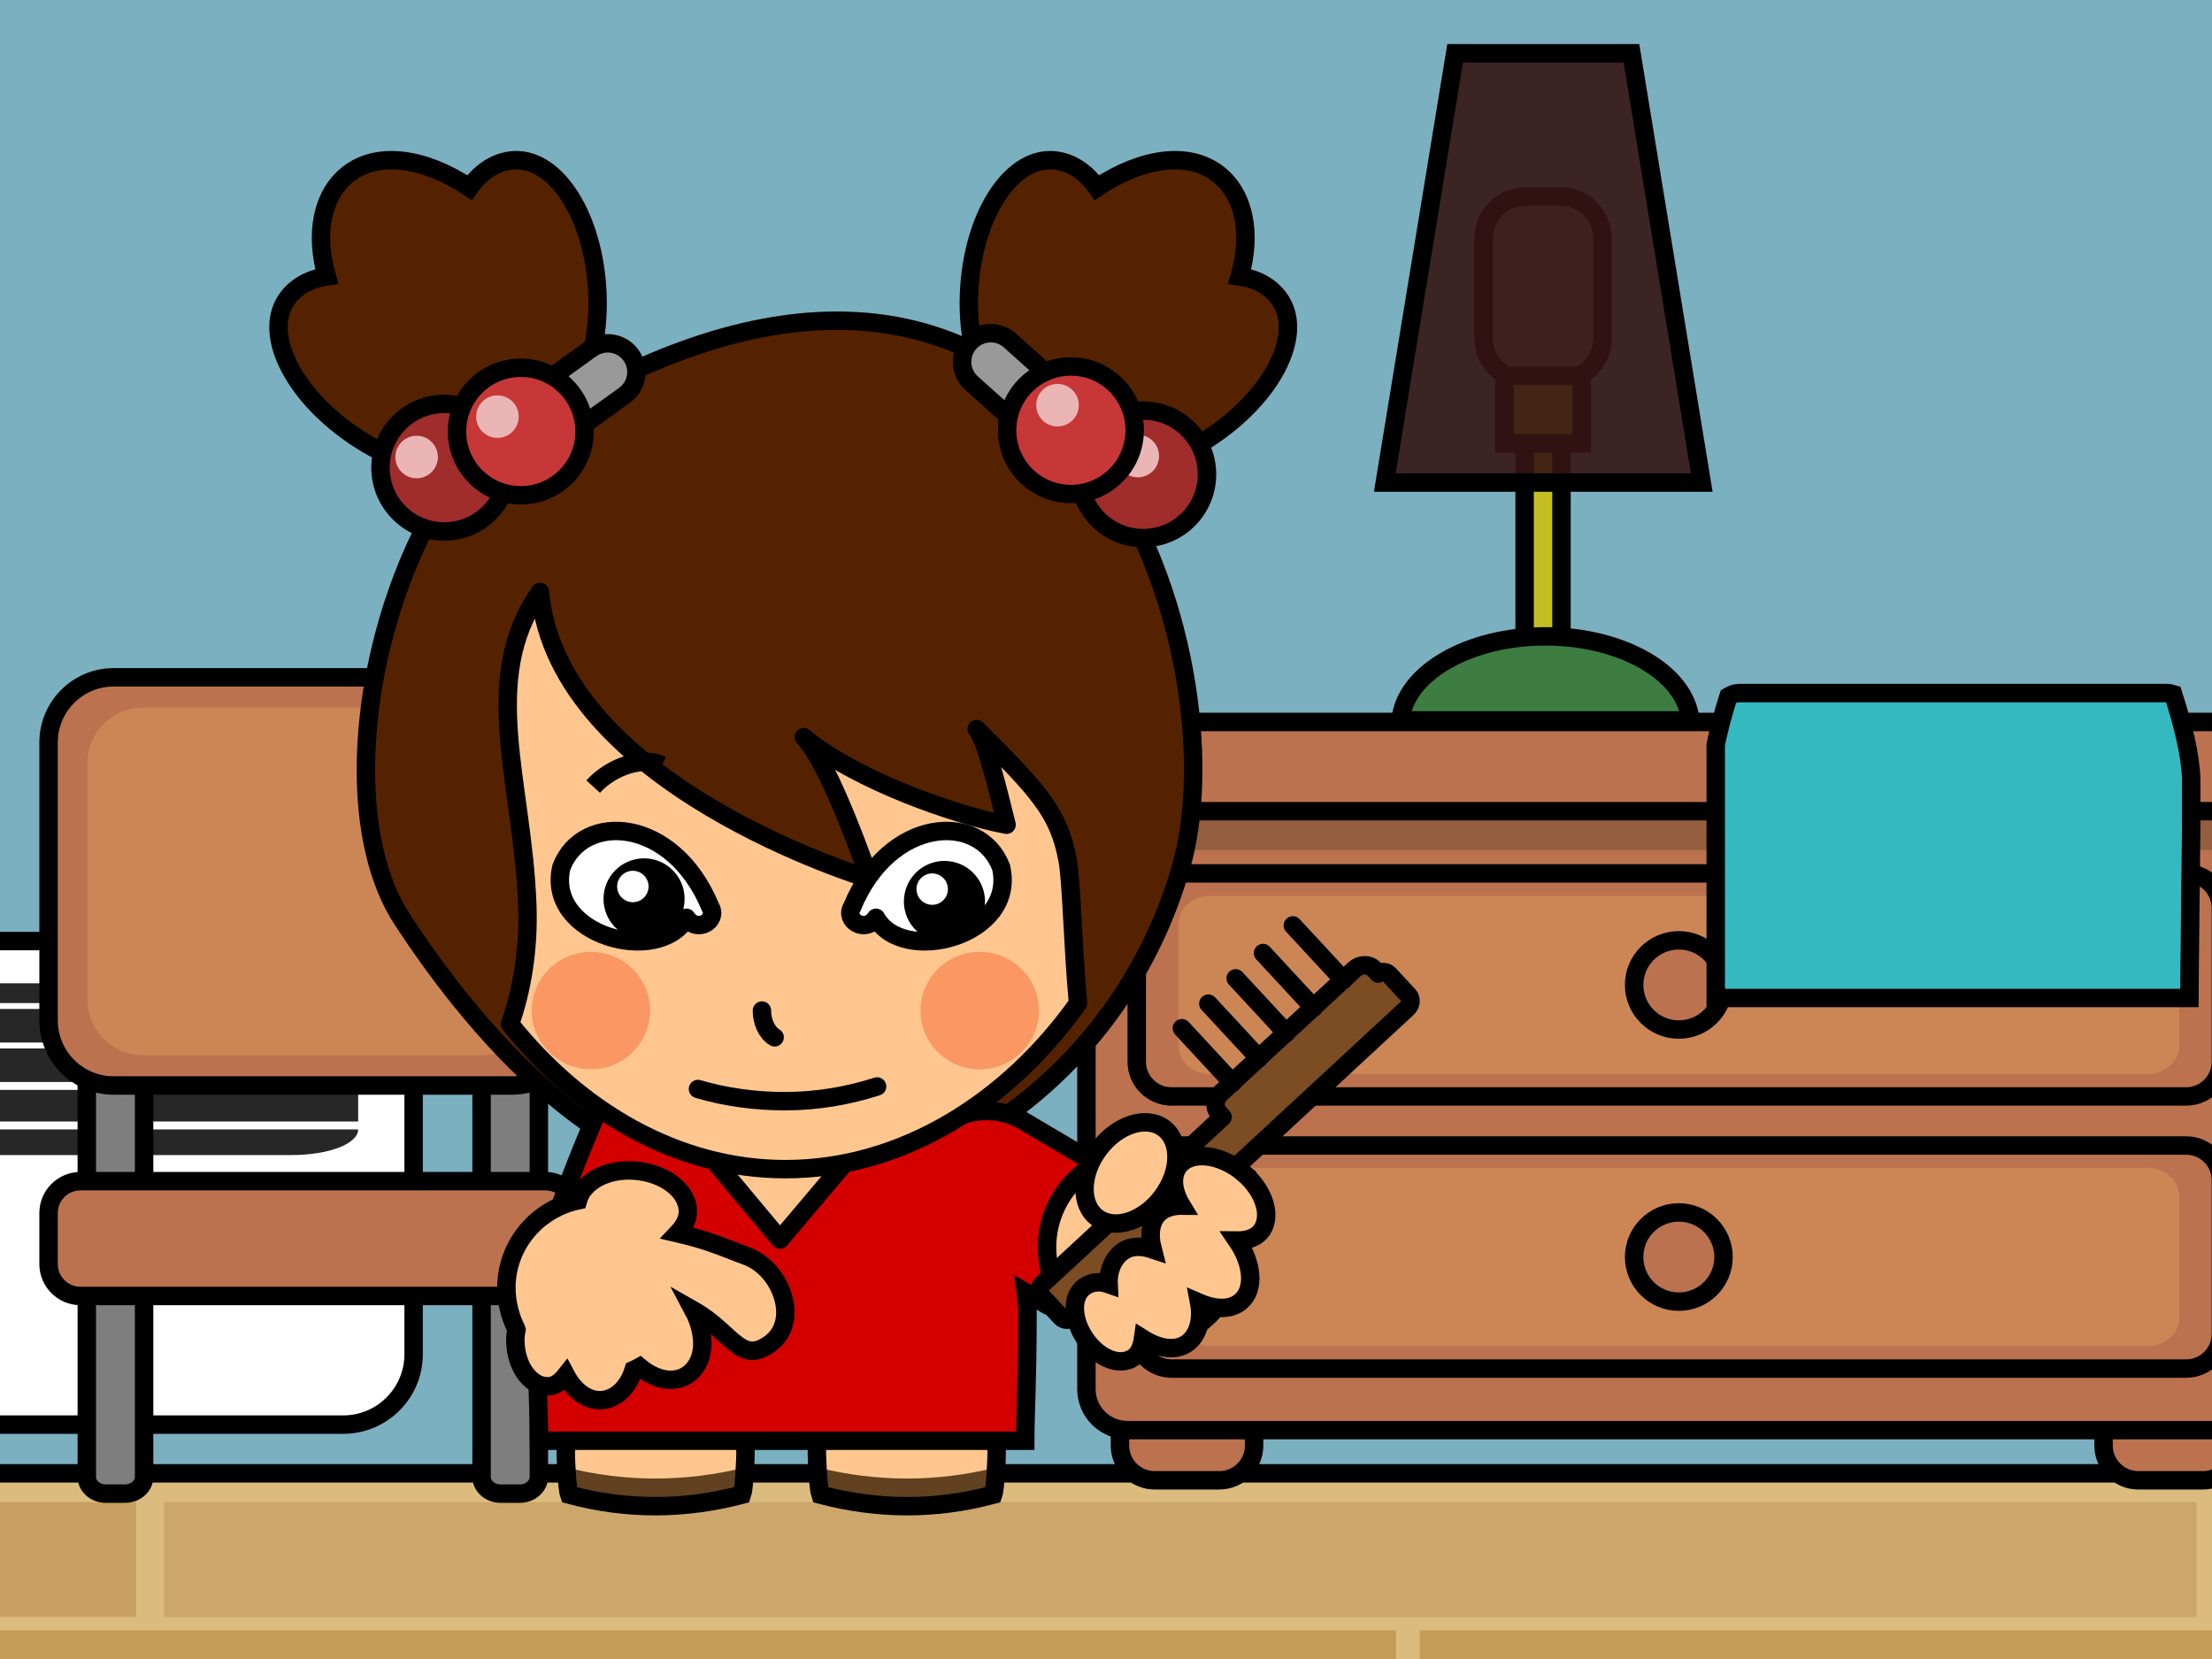
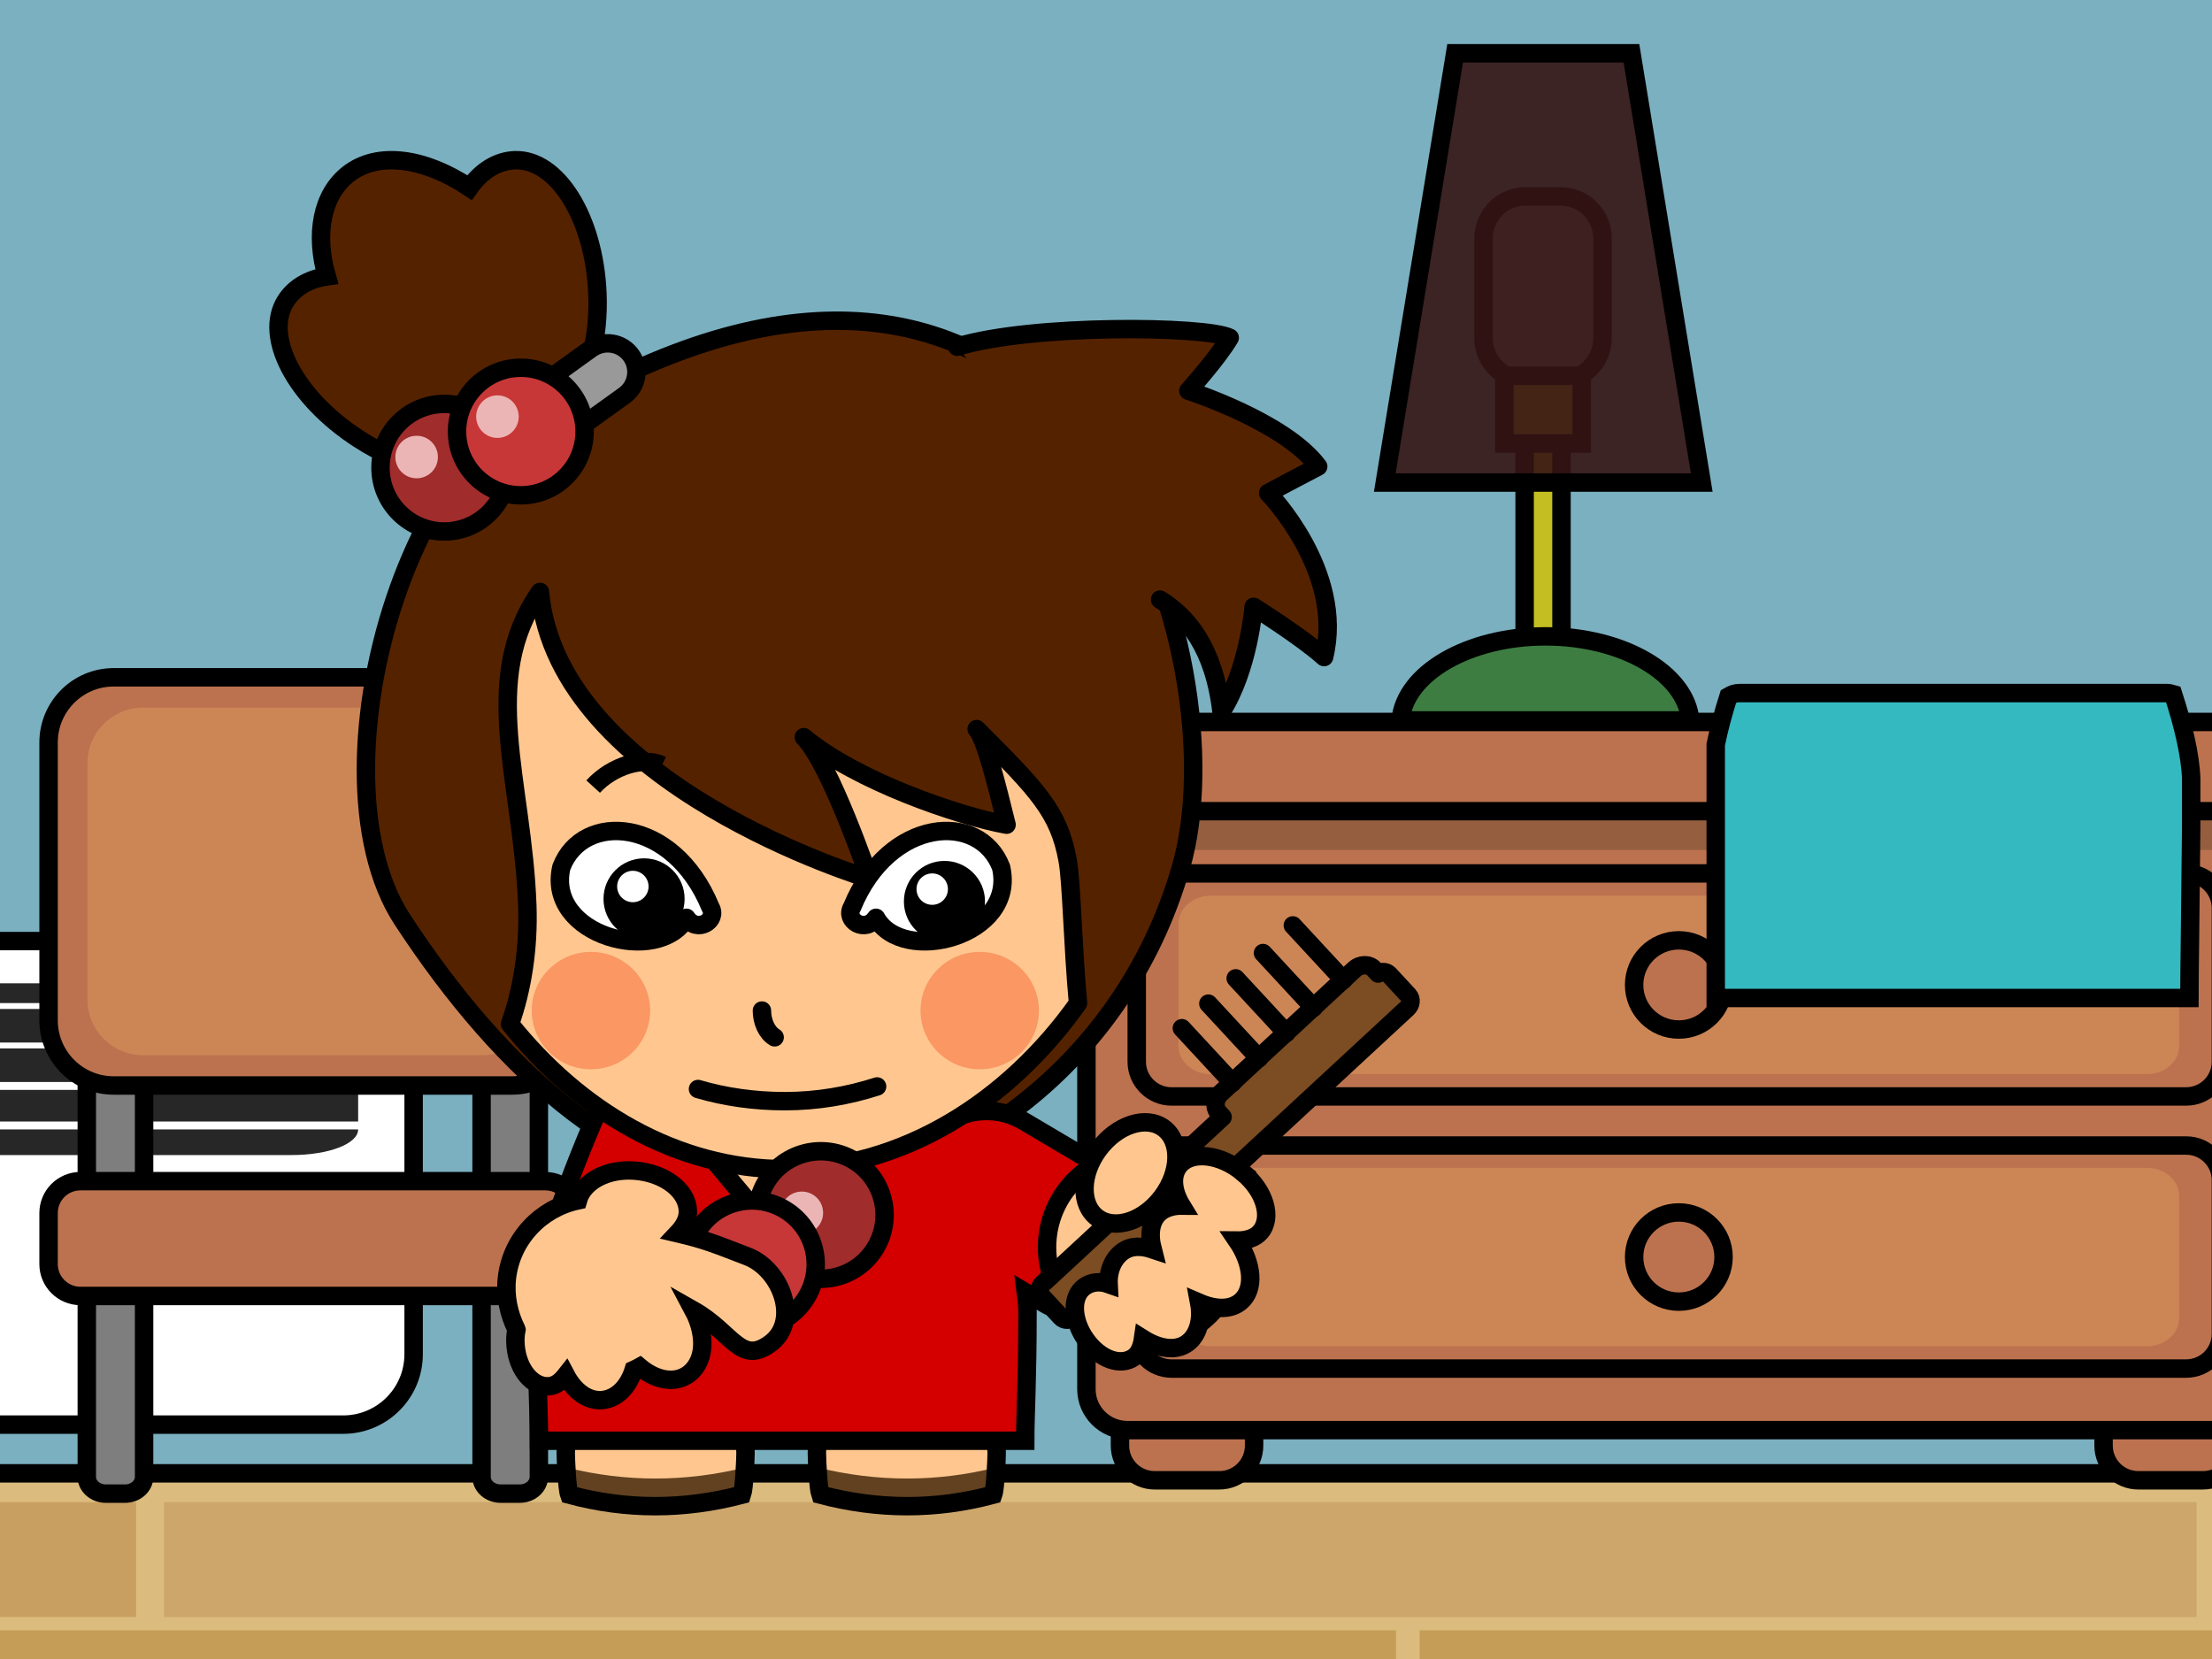
<svg xmlns="http://www.w3.org/2000/svg" width="100%" height="100%" viewBox="0 0 60 45" id="ppvs" version="1.1">
  <defs id="defs5015" />
  <g id="layer1">
    <rect style="fill:#7bb0c0;color:#000000;clip-rule:nonzero;display:inline;overflow:visible;visibility:visible;opacity:1;isolation:auto;mix-blend-mode:normal;color-interpolation:sRGB;color-interpolation-filters:linearRGB;solid-color:#000000;solid-opacity:1;fill-opacity:1;fill-rule:nonzero;stroke:none;stroke-width:0.5;stroke-linecap:butt;stroke-linejoin:miter;stroke-miterlimit:4;stroke-dasharray:none;stroke-dashoffset:0;stroke-opacity:1;marker:none;filter-blend-mode:normal;filter-gaussianBlur-deviation:0;color-rendering:auto;image-rendering:auto;shape-rendering:auto;text-rendering:auto;enable-background:accumulate" id="rect0001" width="60" height="45" x="0" y="0" />
    <rect y="39.964" x="0" height="5.036" width="60" id="rect4530" style="color:#000000;clip-rule:nonzero;display:inline;overflow:visible;visibility:visible;opacity:1;isolation:auto;mix-blend-mode:normal;color-interpolation:sRGB;color-interpolation-filters:linearRGB;solid-color:#000000;solid-opacity:1;fill:#dbbc7e;fill-opacity:1;fill-rule:nonzero;stroke:none;stroke-width:1;stroke-linecap:butt;stroke-linejoin:miter;stroke-miterlimit:4;stroke-dasharray:none;stroke-dashoffset:0;stroke-opacity:1;marker:none;color-rendering:auto;image-rendering:auto;shape-rendering:auto;text-rendering:auto;enable-background:accumulate;filter-blend-mode:normal;filter-gaussianBlur-deviation:0" />
    <path style="color:#000000;clip-rule:nonzero;display:inline;overflow:visible;visibility:visible;opacity:1;isolation:auto;mix-blend-mode:normal;color-interpolation:sRGB;color-interpolation-filters:linearRGB;solid-color:#000000;solid-opacity:1;fill:none;fill-opacity:1;fill-rule:nonzero;stroke:#000000;stroke-width:0.5;stroke-linecap:butt;stroke-linejoin:miter;stroke-miterlimit:4;stroke-dasharray:none;stroke-dashoffset:0;stroke-opacity:1;marker:none;color-rendering:auto;image-rendering:auto;shape-rendering:auto;text-rendering:auto;enable-background:accumulate" d="m 0,39.964 60,0" id="rect4651" />
    <rect style="color:#000000;clip-rule:nonzero;display:inline;overflow:visible;visibility:visible;opacity:1;isolation:auto;mix-blend-mode:normal;color-interpolation:sRGB;color-interpolation-filters:linearRGB;solid-color:#000000;solid-opacity:1;fill:#c99f61;fill-opacity:1;fill-rule:nonzero;stroke:none;stroke-width:0.5;stroke-linecap:square;stroke-linejoin:round;stroke-miterlimit:4;stroke-dasharray:none;stroke-dashoffset:0;stroke-opacity:1;marker:none;marker-start:none;marker-mid:none;marker-end:none;color-rendering:auto;image-rendering:auto;shape-rendering:auto;text-rendering:auto;enable-background:accumulate" id="rect4696" width="56.457" height="3.117" x="-52.766" y="40.745" />
    <rect y="40.745" x="4.446" height="3.117" width="55.135" id="rect4698" style="color:#000000;clip-rule:nonzero;display:inline;overflow:visible;visibility:visible;opacity:1;isolation:auto;mix-blend-mode:normal;color-interpolation:sRGB;color-interpolation-filters:linearRGB;solid-color:#000000;solid-opacity:1;fill:#cda66c;fill-opacity:1;fill-rule:nonzero;stroke:none;stroke-width:0.5;stroke-linecap:square;stroke-linejoin:round;stroke-miterlimit:4;stroke-dasharray:none;stroke-dashoffset:0;stroke-opacity:1;marker:none;marker-start:none;marker-mid:none;marker-end:none;color-rendering:auto;image-rendering:auto;shape-rendering:auto;text-rendering:auto;enable-background:accumulate" />
    <rect y="44.222" x="-18.59" height="3.117" width="56.457" id="rect4700" style="color:#000000;clip-rule:nonzero;display:inline;overflow:visible;visibility:visible;opacity:1;isolation:auto;mix-blend-mode:normal;color-interpolation:sRGB;color-interpolation-filters:linearRGB;solid-color:#000000;solid-opacity:1;fill:#c69d57;fill-opacity:1;fill-rule:nonzero;stroke:none;stroke-width:0.5;stroke-linecap:square;stroke-linejoin:round;stroke-miterlimit:4;stroke-dasharray:none;stroke-dashoffset:0;stroke-opacity:1;marker:none;marker-start:none;marker-mid:none;marker-end:none;color-rendering:auto;image-rendering:auto;shape-rendering:auto;text-rendering:auto;enable-background:accumulate" />
    <rect style="color:#000000;clip-rule:nonzero;display:inline;overflow:visible;visibility:visible;opacity:1;isolation:auto;mix-blend-mode:normal;color-interpolation:sRGB;color-interpolation-filters:linearRGB;solid-color:#000000;solid-opacity:1;fill:#c69d57;fill-opacity:1;fill-rule:nonzero;stroke:none;stroke-width:0.5;stroke-linecap:square;stroke-linejoin:round;stroke-miterlimit:4;stroke-dasharray:none;stroke-dashoffset:0;stroke-opacity:1;marker:none;marker-start:none;marker-mid:none;marker-end:none;color-rendering:auto;image-rendering:auto;shape-rendering:auto;text-rendering:auto;enable-background:accumulate" id="rect4720" width="56.457" height="3.117" x="38.508" y="44.222" />
    <g id="g4308">
      <rect ry="0.941" rx="0.944" y="37.582" x="30.379" height="2.571" width="3.638" id="rect4065-2" style="color:#000000;display:inline;overflow:visible;visibility:visible;fill:#bc724f;fill-opacity:1;fill-rule:nonzero;stroke:#000000;stroke-width:0.5;stroke-linecap:round;stroke-linejoin:miter;stroke-miterlimit:4;stroke-dasharray:none;stroke-dashoffset:0;stroke-opacity:1;marker:none;enable-background:accumulate" />
      <rect transform="scale(-1,1)" style="color:#000000;display:inline;overflow:visible;visibility:visible;fill:#bc724f;fill-opacity:1;fill-rule:nonzero;stroke:#000000;stroke-width:0.5;stroke-linecap:round;stroke-linejoin:miter;stroke-miterlimit:4;stroke-dasharray:none;stroke-dashoffset:0;stroke-opacity:1;marker:none;enable-background:accumulate" id="rect4067-7" width="3.638" height="2.571" x="-60.697" y="37.582" rx="0.944" ry="0.941" />
      <rect transform="scale(-1,1)" style="color:#000000;display:inline;overflow:visible;visibility:visible;fill:#bc724f;fill-opacity:1;fill-rule:nonzero;stroke:none;stroke-width:0.5;stroke-linecap:round;stroke-linejoin:miter;stroke-miterlimit:4;stroke-dasharray:none;stroke-dashoffset:0;stroke-opacity:1;marker:none;enable-background:accumulate" id="rect4063-3" width="32.137" height="18.15" x="-61.606" y="20.642" rx="1.114" ry="1.111" />
      <path id="rect4079-3" d="m 30.581,20.649 c -0.617,0 -1.112,0.494 -1.112,1.109 l 0,1.298 32.148,0 0,-1.298 c 0,-0.616 -0.518,-1.109 -1.135,-1.109 l -29.901,0 z" style="color:#000000;display:inline;overflow:visible;visibility:visible;fill:#955e3f;fill-opacity:1;fill-rule:nonzero;stroke:none;stroke-width:0.5;marker:none;enable-background:accumulate" />
      <rect ry="1.111" rx="1.114" y="20.642" x="-61.606" height="18.15" width="32.137" id="rect4084-5" style="color:#000000;display:inline;overflow:visible;visibility:visible;fill:none;fill-opacity:1;fill-rule:nonzero;stroke:#000000;stroke-width:0.5;stroke-linecap:round;stroke-linejoin:miter;stroke-miterlimit:4;stroke-dasharray:none;stroke-dashoffset:0;stroke-opacity:1;marker:none;enable-background:accumulate" transform="scale(-1,1)" />
      <rect ry="0.941" rx="0.944" y="19.583" x="28.863" height="2.42" width="33.35" id="rect4061-4" style="color:#000000;display:inline;overflow:visible;visibility:visible;fill:#bc724f;fill-opacity:1;fill-rule:nonzero;stroke:#000000;stroke-width:0.5;stroke-linecap:round;stroke-linejoin:miter;stroke-miterlimit:4;stroke-dasharray:none;stroke-dashoffset:0;stroke-opacity:1;marker:none;enable-background:accumulate" />
      <rect ry="0.941" rx="0.944" y="23.691" x="30.834" height="6.05" width="29.408" id="rect4069-5" style="color:#000000;display:inline;overflow:visible;visibility:visible;fill:none;stroke:#000000;stroke-width:0.5;stroke-linecap:round;stroke-linejoin:miter;stroke-miterlimit:4;stroke-dasharray:none;stroke-dashoffset:0;stroke-opacity:1;marker:none;enable-background:accumulate" />
      <rect style="color:#000000;display:inline;overflow:visible;visibility:visible;fill:#cc8656;fill-opacity:1;stroke:none;stroke-width:0.5;marker:none;enable-background:accumulate" id="rect4075-9" width="27.136" height="4.84" x="31.97" y="24.296" rx="0.871" ry="0.753" />
      <ellipse ry="1.21" rx="1.213" id="path4073-2" style="color:#000000;display:inline;overflow:visible;visibility:visible;fill:#bc724f;fill-opacity:1;stroke:#000000;stroke-width:0.5;stroke-linecap:round;stroke-linejoin:miter;stroke-miterlimit:4;stroke-dasharray:none;stroke-dashoffset:0;stroke-opacity:1;marker:none;enable-background:accumulate" cx="45.538" cy="26.716" />
      <rect style="color:#000000;display:inline;overflow:visible;visibility:visible;fill:none;stroke:#000000;stroke-width:0.5;stroke-linecap:round;stroke-linejoin:miter;stroke-miterlimit:4;stroke-dasharray:none;stroke-dashoffset:0;stroke-opacity:1;marker:none;enable-background:accumulate" id="rect4086-9" width="29.408" height="6.05" x="30.834" y="31.072" rx="0.944" ry="0.941" />
      <rect ry="0.753" rx="0.871" y="31.677" x="31.97" height="4.84" width="27.136" id="rect4088-8" style="color:#000000;display:inline;overflow:visible;visibility:visible;fill:#cc8656;fill-opacity:1;stroke:none;stroke-width:0.5;marker:none;enable-background:accumulate" />
      <ellipse ry="1.21" rx="1.213" style="color:#000000;display:inline;overflow:visible;visibility:visible;fill:#bc724f;fill-opacity:1;stroke:#000000;stroke-width:0.5;stroke-linecap:round;stroke-linejoin:miter;stroke-miterlimit:4;stroke-dasharray:none;stroke-dashoffset:0;stroke-opacity:1;marker:none;enable-background:accumulate" id="path4090-2" cx="45.538" cy="34.097" />
    </g>
    <g id="g4236" transform="translate(-1.56836,47.60867)">
      <rect ry="0.818" rx="0.818" y="-23.641" x="7.381" height="2.728" width="3.955" id="rect3995-8" style="color:#000000;display:inline;overflow:visible;visibility:visible;fill:#d3d3d3;fill-opacity:1;fill-rule:nonzero;stroke:#000000;stroke-width:0.5;stroke-linecap:round;stroke-linejoin:miter;stroke-miterlimit:4;stroke-dasharray:none;stroke-dashoffset:0;stroke-opacity:1;marker:none;enable-background:accumulate" />
      <rect rx="1.911" ry="1.911" y="-22.082" x="-19.615" height="13.116" width="32.403" id="rect3993-7" style="color:#000000;display:inline;overflow:visible;visibility:visible;fill:#ffffff;fill-opacity:1;fill-rule:nonzero;stroke:#000000;stroke-width:0.5;stroke-opacity:1;marker:none;enable-background:accumulate" />
      <path id="rect3706-6-1" d="m -16.299,-20.937 c -0.858,0 -1.471,0.23 -1.672,0.536 l 29.114,0 c -0.2,-0.305 -0.813,-0.536 -1.672,-0.536 l -25.771,0 z m -1.811,0.696 0,0.91 29.393,0 0,-0.91 -29.393,0 z m 0,1.071 0,0.91 29.393,0 0,-0.91 -29.393,0 z m 0,1.125 0,0.857 29.393,0 0,-0.857 -29.393,0 z m 0,1.071 c 0,0.39 0.796,0.696 1.811,0.696 l 25.771,0 c 1.015,0 1.811,-0.306 1.811,-0.696 l -29.393,0 z" style="display:inline;overflow:visible;visibility:visible;fill:#272727;fill-opacity:1;stroke:none;stroke-width:0.5;marker:none;enable-background:accumulate" />
    </g>
    <g id="g4255" transform="translate(0.8485281,0.5656854)">
      <rect ry="0.454" rx="0.518" y="19.536" x="1.506" height="20.413" width="1.554" id="rect4030-4" style="color:#000000;display:inline;overflow:visible;visibility:visible;fill:#7e7e7e;fill-opacity:1;fill-rule:nonzero;stroke:#000000;stroke-width:0.5;stroke-linecap:round;stroke-linejoin:miter;stroke-miterlimit:4;stroke-dasharray:none;stroke-dashoffset:0;stroke-opacity:1;marker:none;enable-background:accumulate" />
      <rect transform="scale(-1,1)" style="color:#000000;display:inline;overflow:visible;visibility:visible;fill:#7e7e7e;fill-opacity:1;fill-rule:nonzero;stroke:#000000;stroke-width:0.5;stroke-linecap:round;stroke-linejoin:miter;stroke-miterlimit:4;stroke-dasharray:none;stroke-dashoffset:0;stroke-opacity:1;marker:none;enable-background:accumulate" id="rect4032-7" width="1.554" height="20.413" x="-13.768" y="19.536" rx="0.518" ry="0.454" />
      <rect transform="scale(-1,1)" ry="1.769" rx="1.766" y="17.806" x="-14.804" height="11.072" width="14.335" id="rect4026-0" style="color:#000000;display:inline;overflow:visible;visibility:visible;fill:#bc724f;fill-opacity:1;fill-rule:nonzero;stroke:#000000;stroke-width:0.5;stroke-linecap:round;stroke-linejoin:miter;stroke-miterlimit:4;stroke-dasharray:none;stroke-dashoffset:0;stroke-opacity:1;marker:none;enable-background:accumulate" />
      <rect style="color:#000000;display:inline;overflow:visible;visibility:visible;fill:#bc724f;fill-opacity:1;fill-rule:nonzero;stroke:#000000;stroke-width:0.5;stroke-linecap:round;stroke-linejoin:miter;stroke-miterlimit:4;stroke-dasharray:none;stroke-dashoffset:0;stroke-opacity:1;marker:none;enable-background:accumulate" id="rect4028-1" width="14.335" height="3.114" x="0.469" y="31.473" rx="0.864" ry="0.865" />
      <rect style="color:#000000;display:inline;overflow:visible;visibility:visible;fill:#cc8656;fill-opacity:1;fill-rule:nonzero;stroke:none;stroke-width:0.5;stroke-linecap:round;stroke-linejoin:miter;stroke-miterlimit:4;stroke-dasharray:none;stroke-dashoffset:0;stroke-opacity:1;marker:none;enable-background:accumulate" id="rect4077-7" width="12.225" height="9.428" x="-13.749" y="18.628" rx="1.506" ry="1.506" transform="scale(-1,1)" />
    </g>
    <path style="color:#000000;display:inline;overflow:visible;visibility:visible;fill:#552200;fill-opacity:1;fill-rule:evenodd;stroke:#000000;stroke-width:0.5;stroke-linecap:round;stroke-linejoin:round;stroke-miterlimit:4;stroke-dasharray:none;stroke-dashoffset:0;stroke-opacity:1;marker:none;enable-background:accumulate" d="m 16.835,10.219 c -5.442,-0.16 -8.643,10.563 -5.922,14.725 2.721,4.161 6.242,7.362 10.403,7.362 4.161,0 9.123,-3.201 10.723,-8.803 1.601,-5.602 -2.561,-19.366 -15.205,-13.284 z" id="path3403" />
    <path style="display:inline;overflow:visible;visibility:visible;fill:#61411f;fill-opacity:1;fill-rule:evenodd;stroke:none;stroke-width:0.5;marker:none;enable-background:accumulate" d="m 17.784,37.544 c -1.343,0 -2.438,0.842 -2.438,1.875 0,0.173 0.036,0.964 0.094,1.124 1.562,0.42 3.125,0.412 4.688,0 0.056,-0.158 0.094,-0.953 0.094,-1.124 0,-1.033 -1.094,-1.875 -2.438,-1.875 z" id="path3624-3" />
    <path style="display:inline;overflow:visible;visibility:visible;fill:#ffc78f;fill-opacity:1;fill-rule:evenodd;stroke:none;stroke-width:0.5;marker:none;enable-background:accumulate" d="m 17.772,37.555 c -1.343,0 -2.438,0.842 -2.438,1.875 0,0.058 0.024,0.226 0.031,0.375 1.609,0.403 3.235,0.396 4.844,0 0.008,-0.149 0,-0.318 0,-0.375 0,-1.033 -1.094,-1.875 -2.438,-1.875 z" id="path3626-8" />
    <path id="path3628-6" d="m 17.784,37.544 c -1.343,0 -2.438,0.842 -2.438,1.875 0,0.173 0.036,0.964 0.094,1.124 1.562,0.42 3.125,0.412 4.688,0 0.056,-0.158 0.094,-0.953 0.094,-1.124 0,-1.033 -1.094,-1.875 -2.438,-1.875 z" style="display:inline;overflow:visible;visibility:visible;fill:none;stroke:#000000;stroke-width:0.5;stroke-linecap:round;stroke-linejoin:miter;stroke-miterlimit:4;stroke-dasharray:none;stroke-dashoffset:0;stroke-opacity:1;marker:none;enable-background:accumulate" />
    <path id="path4524" d="m 24.596,37.544 c 1.343,0 2.438,0.842 2.438,1.875 0,0.173 -0.036,0.964 -0.094,1.124 -1.562,0.42 -3.125,0.412 -4.688,0 -0.056,-0.158 -0.094,-0.953 -0.094,-1.124 0,-1.033 1.094,-1.875 2.438,-1.875 z" style="display:inline;overflow:visible;visibility:visible;fill:#61411f;fill-opacity:1;fill-rule:evenodd;stroke:none;stroke-width:0.5;marker:none;enable-background:accumulate" />
    <path id="path4526" d="m 24.609,37.555 c 1.343,0 2.438,0.842 2.438,1.875 0,0.058 -0.024,0.226 -0.031,0.375 -1.609,0.403 -3.235,0.396 -4.844,0 -0.008,-0.149 0,-0.318 0,-0.375 0,-1.033 1.094,-1.875 2.438,-1.875 z" style="display:inline;overflow:visible;visibility:visible;fill:#ffc78f;fill-opacity:1;fill-rule:evenodd;stroke:none;stroke-width:0.5;marker:none;enable-background:accumulate" />
    <path style="display:inline;overflow:visible;visibility:visible;fill:none;stroke:#000000;stroke-width:0.5;stroke-linecap:round;stroke-linejoin:miter;stroke-miterlimit:4;stroke-dasharray:none;stroke-dashoffset:0;stroke-opacity:1;marker:none;enable-background:accumulate" d="m 24.596,37.544 c 1.343,0 2.438,0.842 2.438,1.875 0,0.173 -0.036,0.964 -0.094,1.124 -1.562,0.42 -3.125,0.412 -4.688,0 -0.056,-0.158 -0.094,-0.953 -0.094,-1.124 0,-1.033 1.094,-1.875 2.438,-1.875 z" id="path4528" />
    <path style="display:inline;overflow:visible;visibility:visible;fill:#d40000;fill-opacity:1;fill-rule:evenodd;stroke:none;stroke-width:0.5;marker:none;enable-background:accumulate" d="M 18.496 28.164 C 17.428 28.205 16.963 28.398 16.621 29.195 C 16.074 30.471 14.559 33.792 14.559 35.57 C 14.559 37.468 14.621 38.346 14.621 39.08 L 27.809 39.08 C 27.809 38.346 27.871 37.468 27.871 35.57 C 27.871 35.415 27.846 35.235 27.824 35.059 L 28.383 35.389 C 28.978 35.74 29.405 34.964 29.967 34.018 C 30.528 33.071 30.926 32.278 30.41 31.973 L 27.77 30.412 C 27.288 30.128 26.741 30.07 26.242 30.203 C 26.079 29.822 25.916 29.446 25.809 29.195 C 25.467 28.398 25.002 28.205 23.934 28.164 C 23.038 28.159 22.142 28.152 21.246 28.164 C 21.225 28.164 21.204 28.164 21.184 28.164 C 20.288 28.152 19.392 28.159 18.496 28.164 z " id="path3469-5" />
    <path style="display:inline;fill:#ffc78f;fill-opacity:1;fill-rule:evenodd;stroke:none" d="m 18.438,30.568 2.719,2.938 2.75,-2.938 c -0.885,-0.005 -1.771,-0.011 -2.656,0 -0.021,-3e-4 -0.042,2.7e-4 -0.062,0 -0.896,-0.012 -1.792,-0.005 -2.688,0 -0.024,9.1e-4 -0.039,-0.001 -0.062,0 z" id="path3475-5" />
    <path id="path3477-5" d="m 18.438,30.37 2.719,3.255 2.75,-3.255" style="display:inline;fill:none;stroke:#000000;stroke-width:0.5;stroke-linecap:butt;stroke-linejoin:round;stroke-miterlimit:4;stroke-dasharray:none;stroke-opacity:1" />
    <path style="display:inline;overflow:visible;visibility:visible;fill:none;stroke:#000000;stroke-width:0.5;stroke-linecap:butt;stroke-linejoin:miter;stroke-miterlimit:4;stroke-dasharray:none;stroke-dashoffset:0;stroke-opacity:1;marker:none;enable-background:accumulate" d="M 18.496 28.164 C 17.428 28.205 16.963 28.398 16.621 29.195 C 16.074 30.471 14.559 33.792 14.559 35.57 C 14.559 37.468 14.621 38.346 14.621 39.08 L 27.809 39.08 C 27.809 38.346 27.871 37.468 27.871 35.57 C 27.871 35.415 27.846 35.235 27.824 35.059 L 28.383 35.389 C 28.978 35.74 29.405 34.964 29.967 34.018 C 30.528 33.071 30.926 32.278 30.41 31.973 L 27.77 30.412 C 27.288 30.128 26.741 30.07 26.242 30.203 C 26.079 29.822 25.916 29.446 25.809 29.195 C 25.467 28.398 25.002 28.205 23.934 28.164 C 23.038 28.159 22.142 28.152 21.246 28.164 C 21.225 28.164 21.204 28.164 21.184 28.164 C 20.288 28.152 19.392 28.159 18.496 28.164 z " id="path3481-3" />
    <path style="display:inline;overflow:visible;visibility:visible;fill:#552200;fill-opacity:1;fill-rule:evenodd;stroke:none;stroke-width:0.5;marker:none;enable-background:accumulate" d="m 9.441,4.725 c -0.71,0.56 -0.911,1.617 -0.579,2.773 -0.493,0.069 -0.884,0.308 -1.109,0.658 -0.622,0.966 0.255,2.639 1.982,3.753 1.114,0.719 2.309,1.033 3.181,0.898 0.876,1.112 2.003,1.653 2.682,1.21 0.703,-0.458 0.639,-1.816 -0.108,-3.098 0.472,-0.696 0.765,-1.757 0.715,-2.961 -0.086,-2.046 -1.09,-3.653 -2.242,-3.612 -0.462,0.017 -0.901,0.279 -1.228,0.743 -1.206,-0.806 -2.486,-1.001 -3.293,-0.364 z" id="path3804-7" />
    <path style="display:inline;overflow:visible;visibility:visible;fill:none;stroke:#000000;stroke-width:0.5;stroke-linecap:round;stroke-linejoin:miter;stroke-miterlimit:4;stroke-dasharray:none;stroke-dashoffset:0;stroke-opacity:1;marker:none;enable-background:accumulate" d="m 15.49,10.919 c 0.472,-0.696 0.765,-1.757 0.715,-2.961 -0.086,-2.046 -1.09,-3.653 -2.242,-3.612 -0.462,0.017 -0.901,0.279 -1.228,0.743 -1.206,-0.806 -2.486,-1.001 -3.293,-0.364 -0.71,0.56 -0.911,1.617 -0.579,2.773 -0.493,0.069 -0.884,0.308 -1.109,0.658 -0.622,0.966 0.255,2.639 1.982,3.753 1.114,0.719 2.309,1.033 3.181,0.898" id="path3813-5" />
-     <path id="path3453" d="m 33.049,4.725 c 0.71,0.56 0.911,1.617 0.579,2.773 0.493,0.069 0.884,0.308 1.109,0.658 0.622,0.966 -0.255,2.639 -1.982,3.753 -1.114,0.719 -2.309,1.033 -3.181,0.898 -0.876,1.112 -2.003,1.653 -2.682,1.21 -0.703,-0.458 -0.639,-1.816 0.108,-3.098 -0.472,-0.696 -0.765,-1.757 -0.715,-2.961 0.086,-2.046 1.09,-3.653 2.242,-3.612 0.462,0.017 0.901,0.279 1.228,0.743 1.206,-0.806 2.486,-1.001 3.293,-0.364 z" style="display:inline;overflow:visible;visibility:visible;fill:#552200;fill-opacity:1;fill-rule:evenodd;stroke:none;stroke-width:0.5;marker:none;enable-background:accumulate" />
-     <path id="path3455" d="m 27,10.919 c -0.472,-0.696 -0.765,-1.757 -0.715,-2.961 0.086,-2.046 1.09,-3.653 2.242,-3.612 0.462,0.017 0.901,0.279 1.228,0.743 1.206,-0.806 2.486,-1.001 3.293,-0.364 0.71,0.56 0.911,1.617 0.579,2.773 0.493,0.069 0.884,0.308 1.109,0.658 0.622,0.966 -0.255,2.639 -1.982,3.753 -1.114,0.719 -2.309,1.033 -3.181,0.898" style="display:inline;overflow:visible;visibility:visible;fill:none;stroke:#000000;stroke-width:0.5;stroke-linecap:round;stroke-linejoin:miter;stroke-miterlimit:4;stroke-dasharray:none;stroke-dashoffset:0;stroke-opacity:1;marker:none;enable-background:accumulate" />
    <path style="display:inline;overflow:visible;visibility:visible;fill:#ffc78f;fill-opacity:1;fill-rule:evenodd;stroke:#000000;stroke-width:0.5;stroke-linecap:round;stroke-linejoin:round;stroke-miterlimit:4;stroke-dasharray:none;stroke-dashoffset:0;stroke-opacity:1;marker:none;enable-background:accumulate" d="m 14.647,16.056 c -1.669,2.386 -0.463,5.16 -0.344,8.5 0.042,1.173 -0.136,2.284 -0.469,3.219 1.862,2.335 4.503,3.938 7.469,3.938 3.2,0 6.07,-1.86 7.938,-4.5 -0.147,-1.61 -0.173,-3.277 -0.281,-3.875 -0.238,-1.312 -0.799,-1.892 -2.469,-3.562 0.238,0.239 0.574,1.639 0.812,2.594 -1.312,-0.239 -4.069,-1.182 -5.5,-2.375 0.715,0.716 1.781,3.844 1.781,3.844 0,0 -8.461,-2.532 -8.938,-7.781 z" id="path3524-6" />
    <ellipse ry="1.592" rx="1.606" cy="27.412" cx="-26.575" transform="scale(-1,1)" id="path3605-2" style="display:inline;overflow:visible;visibility:visible;fill:#fa9763;fill-opacity:1;fill-rule:evenodd;stroke:none;stroke-width:0.5;marker:none;enable-background:accumulate" />
    <circle r="1.73" cy="12.686" cx="12.051" style="color:#000000;display:inline;overflow:visible;visibility:visible;fill:#a02c2c;fill-opacity:1;fill-rule:evenodd;stroke:#000000;stroke-width:0.5;stroke-linecap:round;stroke-linejoin:round;stroke-miterlimit:4;stroke-dasharray:none;stroke-dashoffset:0;stroke-opacity:1;marker:none;enable-background:accumulate" id="path3497" />
    <rect style="color:#000000;display:inline;overflow:visible;visibility:visible;fill:#999999;fill-opacity:1;fill-rule:evenodd;stroke:#000000;stroke-width:0.5;stroke-linecap:round;stroke-linejoin:round;stroke-miterlimit:4;stroke-dasharray:none;stroke-dashoffset:0;stroke-opacity:1;marker:none;enable-background:accumulate" id="rect3508" width="1.557" height="5.306" x="17.04" y="-8.267" ry="0.779" transform="matrix(0.5839914,0.8117598,-0.8117598,0.5839914,0,0)" />
    <circle r="1.73" cy="11.705" cx="14.127" id="path3506" style="color:#000000;display:inline;overflow:visible;visibility:visible;fill:#c83737;fill-opacity:1;fill-rule:evenodd;stroke:#000000;stroke-width:0.5;stroke-linecap:round;stroke-linejoin:round;stroke-miterlimit:4;stroke-dasharray:none;stroke-dashoffset:0;stroke-opacity:1;marker:none;enable-background:accumulate" />
    <circle r="0.577" cy="11.301" cx="13.493" style="color:#000000;display:inline;overflow:visible;visibility:visible;fill:#ebb5b5;fill-opacity:1;fill-rule:evenodd;stroke:none;stroke-width:1.154;marker:none;enable-background:accumulate" id="path3510" />
    <circle r="0.577" cy="12.397" cx="11.301" id="path4280" style="color:#000000;display:inline;overflow:visible;visibility:visible;fill:#ebb5b5;fill-opacity:1;fill-rule:evenodd;stroke:none;stroke-width:1.154;marker:none;enable-background:accumulate" />
-     <circle r="1.73" cy="9.502" cx="-32.2" id="path4312" style="color:#000000;display:inline;overflow:visible;visibility:visible;fill:#a02c2c;fill-opacity:1;fill-rule:evenodd;stroke:#000000;stroke-width:0.5;stroke-linecap:round;stroke-linejoin:round;stroke-miterlimit:4;stroke-dasharray:none;stroke-dashoffset:0;stroke-opacity:1;marker:none;enable-background:accumulate" transform="matrix(-0.9943505,-0.1061468,-0.1061468,0.9943505,0,0)" />
-     <rect transform="matrix(-0.6668579,0.7451849,0.7451849,0.6668579,0,0)" ry="0.779" y="25.794" x="-11.386" height="5.306" width="1.557" id="rect4314" style="color:#000000;display:inline;overflow:visible;visibility:visible;fill:#999999;fill-opacity:1;fill-rule:evenodd;stroke:#000000;stroke-width:0.5;stroke-linecap:round;stroke-linejoin:round;stroke-miterlimit:4;stroke-dasharray:none;stroke-dashoffset:0;stroke-opacity:1;marker:none;enable-background:accumulate" />
-     <circle r="0.577" cy="9.024" cx="-32.001" transform="matrix(-0.9943505,-0.1061468,-0.1061468,0.9943505,0,0)" style="color:#000000;display:inline;overflow:visible;visibility:visible;fill:#ebb5b5;fill-opacity:1;fill-rule:evenodd;stroke:none;stroke-width:1.154;marker:none;enable-background:accumulate" id="path4320" />
-     <circle r="1.73" cy="8.521" cx="-30.123" transform="matrix(-0.9943505,-0.1061468,-0.1061468,0.9943505,0,0)" style="color:#000000;display:inline;overflow:visible;visibility:visible;fill:#c83737;fill-opacity:1;fill-rule:evenodd;stroke:#000000;stroke-width:0.5;stroke-linecap:round;stroke-linejoin:round;stroke-miterlimit:4;stroke-dasharray:none;stroke-dashoffset:0;stroke-opacity:1;marker:none;enable-background:accumulate" id="path4316" />
-     <circle r="0.577" cy="7.884" cx="-29.689" id="path4318" style="color:#000000;display:inline;overflow:visible;visibility:visible;fill:#ebb5b5;fill-opacity:1;fill-rule:evenodd;stroke:none;stroke-width:1.154;marker:none;enable-background:accumulate" transform="matrix(-0.9943505,-0.1061468,-0.1061468,0.9943505,0,0)" />
+     <g id="g4217" transform="matrix(0.3915419,-0.9201603,0.9201603,0.3915419,-7.836569,51.15015)">
+       <circle transform="matrix(-0.9943505,-0.1061468,-0.1061468,0.9943505,0,0)" style="color:#000000;display:inline;overflow:visible;visibility:visible;fill:#a02c2c;fill-opacity:1;fill-rule:evenodd;stroke:#000000;stroke-width:0.5;stroke-linecap:round;stroke-linejoin:round;stroke-miterlimit:4;stroke-dasharray:none;stroke-dashoffset:0;stroke-opacity:1;marker:none;enable-background:accumulate" id="path4312" cx="-30.549" cy="17.43" r="1.73" />
+       <rect style="color:#000000;display:inline;overflow:visible;visibility:visible;fill:#999999;fill-opacity:1;fill-rule:evenodd;stroke:#000000;stroke-width:0.5;stroke-linecap:round;stroke-linejoin:round;stroke-miterlimit:4;stroke-dasharray:none;stroke-dashoffset:0;stroke-opacity:1;marker:none;enable-background:accumulate" id="rect4314" width="1.557" height="5.306" x="-3.986" y="29.084" ry="0.779" transform="matrix(-0.6668579,0.7451849,0.7451849,0.6668579,0,0)" />
+       <circle id="path4320" style="color:#000000;display:inline;overflow:visible;visibility:visible;fill:#ebb5b5;fill-opacity:1;fill-rule:evenodd;stroke:none;stroke-width:1.154;marker:none;enable-background:accumulate" transform="matrix(-0.9943505,-0.1061468,-0.1061468,0.9943505,0,0)" cx="-30.35" cy="16.952" r="0.577" />
+       <circle id="path4316" style="color:#000000;display:inline;overflow:visible;visibility:visible;fill:#c83737;fill-opacity:1;fill-rule:evenodd;stroke:#000000;stroke-width:0.5;stroke-linecap:round;stroke-linejoin:round;stroke-miterlimit:4;stroke-dasharray:none;stroke-dashoffset:0;stroke-opacity:1;marker:none;enable-background:accumulate" transform="matrix(-0.9943505,-0.1061468,-0.1061468,0.9943505,0,0)" cx="-28.472" cy="16.449" r="1.73" />
+       <circle transform="matrix(-0.9943505,-0.1061468,-0.1061468,0.9943505,0,0)" style="color:#000000;display:inline;overflow:visible;visibility:visible;fill:#ebb5b5;fill-opacity:1;fill-rule:evenodd;stroke:none;stroke-width:1.154;marker:none;enable-background:accumulate" id="path4318" cx="-28.038" cy="15.812" r="0.577" />
+     </g>
    <path id="path3448-6" d="m 27.153,23.523 c -0.577,-1.516 -3.031,-1.371 -4.041,1.083 -0.216,0.361 0.361,0.722 0.65,0.289 0.722,1.299 3.825,0.505 3.392,-1.371 z" style="display:inline;overflow:visible;visibility:visible;fill:#ffffff;fill-opacity:1;fill-rule:evenodd;stroke:#000000;stroke-width:0.5;stroke-linecap:round;stroke-linejoin:round;stroke-miterlimit:4;stroke-dasharray:none;stroke-dashoffset:0;stroke-opacity:1;marker:none;enable-background:accumulate" />
    <circle r="1.1" cy="24.452" cx="-25.618" transform="scale(-1,1)" id="path3450-1" style="display:inline;overflow:visible;visibility:visible;fill:#000000;fill-opacity:1;fill-rule:evenodd;stroke:none;stroke-width:0.5;marker:none;enable-background:accumulate" />
    <circle r="0.426" cy="24.117" cx="25.286" id="path3454-4" style="display:inline;overflow:visible;visibility:visible;fill:#ffffff;fill-opacity:1;fill-rule:evenodd;stroke:none;stroke-width:0.5;marker:none;enable-background:accumulate" />
    <path style="display:inline;overflow:visible;visibility:visible;fill:none;stroke:#000000;stroke-width:0.5;stroke-linecap:round;stroke-linejoin:round;stroke-miterlimit:4;stroke-dasharray:none;stroke-dashoffset:0;stroke-opacity:1;marker:none;enable-background:accumulate" d="m 18.933,29.539 c 0.732,0.216 1.533,0.33 2.355,0.33 0.883,0 1.729,-0.149 2.503,-0.399" id="path4383-9" />
    <path style="display:inline;fill:none;stroke:#000000;stroke-width:0.5;stroke-linecap:round;stroke-linejoin:miter;stroke-miterlimit:4;stroke-dasharray:none;stroke-opacity:1" d="m 20.667,27.411 c 0,0.299 0.129,0.598 0.345,0.726" id="path3593-6" />
    <path style="display:inline;fill:none;stroke:#000000;stroke-width:0.5;stroke-linecap:butt;stroke-linejoin:miter;stroke-miterlimit:4;stroke-dasharray:none;stroke-opacity:1" d="m 16.089,21.336 c 0.512,-0.563 1.364,-0.821 1.864,-0.579" id="path3603-4" />
    <ellipse ry="1.592" rx="1.606" cy="27.412" cx="16.029" style="display:inline;overflow:visible;visibility:visible;fill:#fa9763;fill-opacity:1;fill-rule:evenodd;stroke:none;stroke-width:0.5;marker:none;enable-background:accumulate" id="path4443" />
    <path style="display:inline;overflow:visible;visibility:visible;fill:#ffffff;fill-opacity:1;fill-rule:evenodd;stroke:#000000;stroke-width:0.5;stroke-linecap:round;stroke-linejoin:round;stroke-miterlimit:4;stroke-dasharray:none;stroke-dashoffset:0;stroke-opacity:1;marker:none;enable-background:accumulate" d="m 15.228,23.523 c 0.577,-1.516 3.031,-1.371 4.041,1.083 0.217,0.361 -0.361,0.722 -0.65,0.289 -0.722,1.299 -3.825,0.505 -3.392,-1.371 z" id="path4457" />
    <circle r="1.1" cy="24.382" cx="17.47" style="display:inline;overflow:visible;visibility:visible;fill:#000000;fill-opacity:1;fill-rule:evenodd;stroke:none;stroke-width:0.5;marker:none;enable-background:accumulate" id="path4459" />
    <circle style="display:inline;overflow:visible;visibility:visible;fill:#ffffff;fill-opacity:1;fill-rule:evenodd;stroke:none;stroke-width:0.5;marker:none;enable-background:accumulate" id="path4461" transform="scale(-1,1)" cx="-17.166" cy="24.046" r="0.426" />
    <rect style="color:#000000;clip-rule:nonzero;display:inline;overflow:visible;visibility:visible;opacity:1;isolation:auto;mix-blend-mode:normal;color-interpolation:sRGB;color-interpolation-filters:linearRGB;solid-color:#000000;solid-opacity:1;fill:#c5be22;fill-opacity:1;fill-rule:nonzero;stroke:#000000;stroke-width:0.5;stroke-linecap:round;stroke-linejoin:miter;stroke-miterlimit:4;stroke-dasharray:none;stroke-dashoffset:0;stroke-opacity:1;marker:none;marker-start:none;marker-mid:none;marker-end:none;color-rendering:auto;image-rendering:auto;shape-rendering:auto;text-rendering:auto;enable-background:accumulate" id="rect4604" width="1" height="6.842" x="41.355" y="11.178" rx="0" ry="0" />
    <path style="color:#000000;clip-rule:nonzero;display:inline;overflow:visible;visibility:visible;opacity:1;isolation:auto;mix-blend-mode:normal;color-interpolation:sRGB;color-interpolation-filters:linearRGB;solid-color:#000000;solid-opacity:1;fill:#3d7d42;fill-opacity:1;fill-rule:nonzero;stroke:#000000;stroke-width:0.5;stroke-linecap:round;stroke-linejoin:miter;stroke-miterlimit:4;stroke-dasharray:none;stroke-dashoffset:0;stroke-opacity:1;marker:none;marker-start:none;marker-mid:none;marker-end:none;color-rendering:auto;image-rendering:auto;shape-rendering:auto;text-rendering:auto;enable-background:accumulate" d="m 41.917,17.261 a 3.939,2.407 0 0 0 -3.927,2.28 l 7.859,0 a 3.939,2.407 0 0 0 -3.932,-2.28 z" id="path4599" />
    <rect style="color:#000000;clip-rule:nonzero;display:inline;overflow:visible;visibility:visible;opacity:1;isolation:auto;mix-blend-mode:normal;color-interpolation:sRGB;color-interpolation-filters:linearRGB;solid-color:#000000;solid-opacity:1;fill:#959595;fill-opacity:1;fill-rule:nonzero;stroke:#000000;stroke-width:0.5;stroke-linecap:round;stroke-linejoin:miter;stroke-miterlimit:4;stroke-dasharray:none;stroke-dashoffset:0;stroke-opacity:1;marker:none;marker-start:none;marker-mid:none;marker-end:none;color-rendering:auto;image-rendering:auto;shape-rendering:auto;text-rendering:auto;enable-background:accumulate" id="rect4608" width="3.227" height="4.983" x="40.241" y="5.329" rx="1.129" ry="1.144" />
    <rect ry="0" rx="0" y="10.192" x="40.806" height="1.836" width="2.098" id="rect4606" style="color:#000000;clip-rule:nonzero;display:inline;overflow:visible;visibility:visible;opacity:1;isolation:auto;mix-blend-mode:normal;color-interpolation:sRGB;color-interpolation-filters:linearRGB;solid-color:#000000;solid-opacity:1;fill:#c5be22;fill-opacity:1;fill-rule:nonzero;stroke:#000000;stroke-width:0.5;stroke-linecap:round;stroke-linejoin:miter;stroke-miterlimit:4;stroke-dasharray:none;stroke-dashoffset:0;stroke-opacity:1;marker:none;marker-start:none;marker-mid:none;marker-end:none;color-rendering:auto;image-rendering:auto;shape-rendering:auto;text-rendering:auto;enable-background:accumulate" />
    <path style="display:inline;fill:#351414;fill-opacity:0.906;fill-rule:evenodd;stroke:#000000;stroke-width:0.5;stroke-linecap:butt;stroke-linejoin:miter;stroke-miterlimit:4;stroke-dasharray:none;stroke-opacity:1" d="m 39.47,1.446 -1.908,11.643 8.598,0 -1.907,-11.643 z" id="path4610" />
    <path style="display:inline;overflow:visible;visibility:visible;fill:#ffc78f;fill-opacity:1;fill-rule:evenodd;stroke:#000000;stroke-width:0.5;stroke-linecap:round;stroke-linejoin:miter;stroke-miterlimit:4;stroke-dasharray:none;stroke-dashoffset:0;stroke-opacity:1;marker:none;enable-background:accumulate" d="m 20.897,36.44 c -0.813,0.602 -1.028,-0.298 -2.087,-0.898 0.177,0.332 0.258,0.696 0.237,1 -0.024,0.335 -0.176,0.616 -0.43,0.77 -0.364,0.222 -0.853,0.112 -1.264,-0.232 -0.052,0.03 -0.111,0.05 -0.165,0.076 -0.142,0.458 -0.452,0.78 -0.844,0.82 -0.398,0.04 -0.766,-0.239 -0.995,-0.674 -0.121,0.154 -0.262,0.279 -0.441,0.298 -0.45,0.046 -0.858,-0.432 -0.92,-1.075 -0.016,-0.161 -0.011,-0.295 0.016,-0.438 -0.004,-0.009 0.008,-0.023 0.003,-0.031 -0.206,-0.407 -0.311,-0.895 -0.258,-1.38 0.117,-1.072 0.924,-1.904 1.928,-2.116 0.144,-0.51 0.776,-0.862 1.534,-0.807 0.833,0.06 1.487,0.572 1.445,1.164 -0.014,0.197 -0.136,0.386 -0.278,0.535 0.734,0.172 0.977,0.273 1.898,0.628 0.921,0.355 1.434,1.759 0.621,2.36 z" id="path4821-8" />
    <circle style="display:inline;overflow:visible;visibility:visible;fill:#ffc78f;fill-opacity:1;fill-rule:evenodd;stroke:#000000;stroke-width:0.5;stroke-linecap:round;stroke-linejoin:miter;stroke-miterlimit:4;stroke-dasharray:none;stroke-dashoffset:0;stroke-opacity:1;marker:none;enable-background:accumulate" id="path3522" cx="30.989" cy="33.832" r="2.588" />
    <g id="g4373" transform="matrix(0.7336837,-0.6794912,0.6794912,0.7336837,-27.47791,8.841063)">
      <path id="rect4356" d="m 30.307,56.439 c -0.22,0 -0.397,0.16 -0.397,0.359 l 0,0.151 -6.646,0 c -0.143,0 -0.258,0.104 -0.258,0.234 l 0,0.769 c 0,0.13 0.115,0.234 0.258,0.234 l 12.329,0 c 0.143,0 0.258,-0.104 0.258,-0.234 l 0,-0.769 c 0,-0.111 -0.086,-0.2 -0.201,-0.224 l 0,-0.161 c 0,-0.199 -0.177,-0.359 -0.397,-0.359 l -4.946,0 z" style="color:#000000;clip-rule:nonzero;display:inline;overflow:visible;visibility:visible;opacity:1;isolation:auto;mix-blend-mode:normal;color-interpolation:sRGB;color-interpolation-filters:linearRGB;solid-color:#000000;solid-opacity:1;fill:#7c4c22;fill-opacity:1;fill-rule:nonzero;stroke:#000000;stroke-width:0.5;stroke-linecap:square;stroke-linejoin:round;stroke-miterlimit:4;stroke-dasharray:none;stroke-dashoffset:0;stroke-opacity:1;marker:none;marker-start:none;marker-mid:none;marker-end:none;color-rendering:auto;image-rendering:auto;shape-rendering:auto;text-rendering:auto;enable-background:accumulate" />
      <path id="path4363" d="m 30.737,56.45 0,-2.021" style="color:#000000;clip-rule:nonzero;display:inline;overflow:visible;visibility:visible;opacity:1;isolation:auto;mix-blend-mode:normal;color-interpolation:sRGB;color-interpolation-filters:linearRGB;solid-color:#000000;solid-opacity:1;fill:#7c4c22;fill-opacity:1;fill-rule:nonzero;stroke:#000000;stroke-width:0.5;stroke-linecap:round;stroke-linejoin:round;stroke-miterlimit:4;stroke-dasharray:none;stroke-dashoffset:0;stroke-opacity:1;marker:none;marker-start:none;marker-mid:none;marker-end:none;color-rendering:auto;image-rendering:auto;shape-rendering:auto;text-rendering:auto;enable-background:accumulate" />
      <path style="color:#000000;clip-rule:nonzero;display:inline;overflow:visible;visibility:visible;opacity:1;isolation:auto;mix-blend-mode:normal;color-interpolation:sRGB;color-interpolation-filters:linearRGB;solid-color:#000000;solid-opacity:1;fill:#7c4c22;fill-opacity:1;fill-rule:nonzero;stroke:#000000;stroke-width:0.5;stroke-linecap:round;stroke-linejoin:round;stroke-miterlimit:4;stroke-dasharray:none;stroke-dashoffset:0;stroke-opacity:1;marker:none;marker-start:none;marker-mid:none;marker-end:none;color-rendering:auto;image-rendering:auto;shape-rendering:auto;text-rendering:auto;enable-background:accumulate" d="m 31.717,56.45 0,-2.021" id="path4365" />
      <path id="path4367" d="m 32.727,56.45 0,-2.021" style="color:#000000;clip-rule:nonzero;display:inline;overflow:visible;visibility:visible;opacity:1;isolation:auto;mix-blend-mode:normal;color-interpolation:sRGB;color-interpolation-filters:linearRGB;solid-color:#000000;solid-opacity:1;fill:#7c4c22;fill-opacity:1;fill-rule:nonzero;stroke:#000000;stroke-width:0.5;stroke-linecap:round;stroke-linejoin:round;stroke-miterlimit:4;stroke-dasharray:none;stroke-dashoffset:0;stroke-opacity:1;marker:none;marker-start:none;marker-mid:none;marker-end:none;color-rendering:auto;image-rendering:auto;shape-rendering:auto;text-rendering:auto;enable-background:accumulate" />
      <path style="color:#000000;clip-rule:nonzero;display:inline;overflow:visible;visibility:visible;opacity:1;isolation:auto;mix-blend-mode:normal;color-interpolation:sRGB;color-interpolation-filters:linearRGB;solid-color:#000000;solid-opacity:1;fill:#7c4c22;fill-opacity:1;fill-rule:nonzero;stroke:#000000;stroke-width:0.5;stroke-linecap:round;stroke-linejoin:round;stroke-miterlimit:4;stroke-dasharray:none;stroke-dashoffset:0;stroke-opacity:1;marker:none;marker-start:none;marker-mid:none;marker-end:none;color-rendering:auto;image-rendering:auto;shape-rendering:auto;text-rendering:auto;enable-background:accumulate" d="m 33.737,56.45 0,-2.021" id="path4369" />
      <path id="path4371" d="m 34.84,56.45 0,-2.021" style="color:#000000;clip-rule:nonzero;display:inline;overflow:visible;visibility:visible;opacity:1;isolation:auto;mix-blend-mode:normal;color-interpolation:sRGB;color-interpolation-filters:linearRGB;solid-color:#000000;solid-opacity:1;fill:#7c4c22;fill-opacity:1;fill-rule:nonzero;stroke:#000000;stroke-width:0.5;stroke-linecap:round;stroke-linejoin:round;stroke-miterlimit:4;stroke-dasharray:none;stroke-dashoffset:0;stroke-opacity:1;marker:none;marker-start:none;marker-mid:none;marker-end:none;color-rendering:auto;image-rendering:auto;shape-rendering:auto;text-rendering:auto;enable-background:accumulate" />
    </g>
    <path style="display:inline;overflow:visible;visibility:visible;fill:#ffc78f;fill-opacity:1;fill-rule:evenodd;stroke:#000000;stroke-width:0.5;stroke-linecap:round;stroke-linejoin:miter;stroke-miterlimit:4;stroke-dasharray:none;stroke-dashoffset:0;stroke-opacity:1;marker:none;enable-background:accumulate" d="m 33.711,31.806 c 0.605,0.501 0.811,1.229 0.474,1.615 -0.143,0.164 -0.378,0.232 -0.631,0.229 0.421,0.616 0.494,1.319 0.1,1.654 -0.276,0.235 -0.698,0.216 -1.127,0.031 0.084,0.445 -0.018,0.879 -0.324,1.099 -0.324,0.233 -0.784,0.142 -1.2,-0.12 -0.028,0.194 -0.096,0.393 -0.242,0.498 -0.367,0.265 -0.93,0.056 -1.305,-0.47 -0.375,-0.526 -0.412,-1.17 -0.045,-1.436 0.183,-0.133 0.417,-0.161 0.66,-0.075 -0.018,-0.362 0.123,-0.697 0.379,-0.881 0.23,-0.166 0.514,-0.161 0.816,-0.06 -0.106,-0.41 -0.065,-0.783 0.196,-1.005 0.15,-0.128 0.373,-0.185 0.589,-0.183 -0.248,-0.406 -0.286,-0.835 -0.052,-1.104 0.336,-0.386 1.108,-0.294 1.713,0.207 z" id="path3525-3" />
    <ellipse ry="1.074" rx="1.512" transform="matrix(0.5954553,-0.8033885,0.8033885,0.5954553,0,0)" id="path3527" style="display:inline;overflow:visible;visibility:visible;fill:#ffc78f;fill-opacity:1;fill-rule:evenodd;stroke:#000000;stroke-width:0.5;stroke-linecap:round;stroke-linejoin:miter;stroke-miterlimit:4;stroke-dasharray:none;stroke-dashoffset:0;stroke-opacity:1;marker:none;enable-background:accumulate" cx="-7.301" cy="43.58" />
    <path style="color:#000000;display:inline;overflow:visible;visibility:visible;fill:#35b9c0;fill-opacity:1;fill-rule:evenodd;stroke:#000000;stroke-width:0.5;marker:none;enable-background:accumulate;stroke-opacity:1" d="M 47.184 18.799 C 47.073 18.799 46.975 18.836 46.885 18.889 C 46.739 19.344 46.625 19.781 46.539 20.195 L 46.539 27.07 L 59.387 27.07 C 59.387 26.489 59.42 24.19 59.436 22.377 L 59.436 21.119 C 59.412 20.48 59.22 19.673 58.947 18.832 C 58.896 18.818 58.846 18.799 58.791 18.799 L 47.184 18.799 z " id="path6025" />
+     <path style="color:#000000;clip-rule:nonzero;display:inline;overflow:visible;visibility:visible;opacity:1;isolation:auto;mix-blend-mode:normal;color-interpolation:sRGB;color-interpolation-filters:linearRGB;solid-color:#000000;solid-opacity:1;fill:#552200;fill-opacity:1;fill-rule:evenodd;stroke:none;stroke-width:0.5;stroke-linecap:round;stroke-linejoin:round;stroke-miterlimit:4;stroke-dasharray:none;stroke-dashoffset:0;stroke-opacity:1;marker:none;color-rendering:auto;image-rendering:auto;shape-rendering:auto;text-rendering:auto;enable-background:accumulate" d="m 25.963,9.405 c 2.029,-0.621 6.755,-0.565 7.393,-0.244 -0.305,0.528 -1.122,1.439 -1.122,1.439 0,0 2.616,0.836 3.522,2.054 -0.432,0.223 -1.359,0.718 -1.359,0.718 0,0 2.085,2.132 1.519,4.451 -0.605,-0.545 -1.912,-1.363 -1.912,-1.363 0,0 -0.133,1.696 -0.871,2.847 -0.202,-1.745 -0.934,-2.594 -1.667,-3.043" id="path4425" />
+     <path id="path4427" d="m 25.963,9.405 c 2.029,-0.621 6.755,-0.565 7.393,-0.244 -0.305,0.528 -1.122,1.439 -1.122,1.439 0,0 2.616,0.836 3.522,2.054 -0.432,0.223 -1.359,0.718 -1.359,0.718 0,0 2.085,2.132 1.519,4.451 -0.605,-0.545 -1.912,-1.363 -1.912,-1.363 0,0 -0.133,1.696 -0.871,2.847 -0.202,-1.745 -0.934,-2.594 -1.667,-3.043" style="color:#000000;clip-rule:nonzero;display:inline;overflow:visible;visibility:visible;opacity:1;isolation:auto;mix-blend-mode:normal;color-interpolation:sRGB;color-interpolation-filters:linearRGB;solid-color:#000000;solid-opacity:1;fill:none;fill-opacity:1;fill-rule:evenodd;stroke:#000000;stroke-width:0.5;stroke-linecap:round;stroke-linejoin:round;stroke-miterlimit:4;stroke-dasharray:none;stroke-dashoffset:0;stroke-opacity:1;marker:none;color-rendering:auto;image-rendering:auto;shape-rendering:auto;text-rendering:auto;enable-background:accumulate" />
  </g>
</svg>
